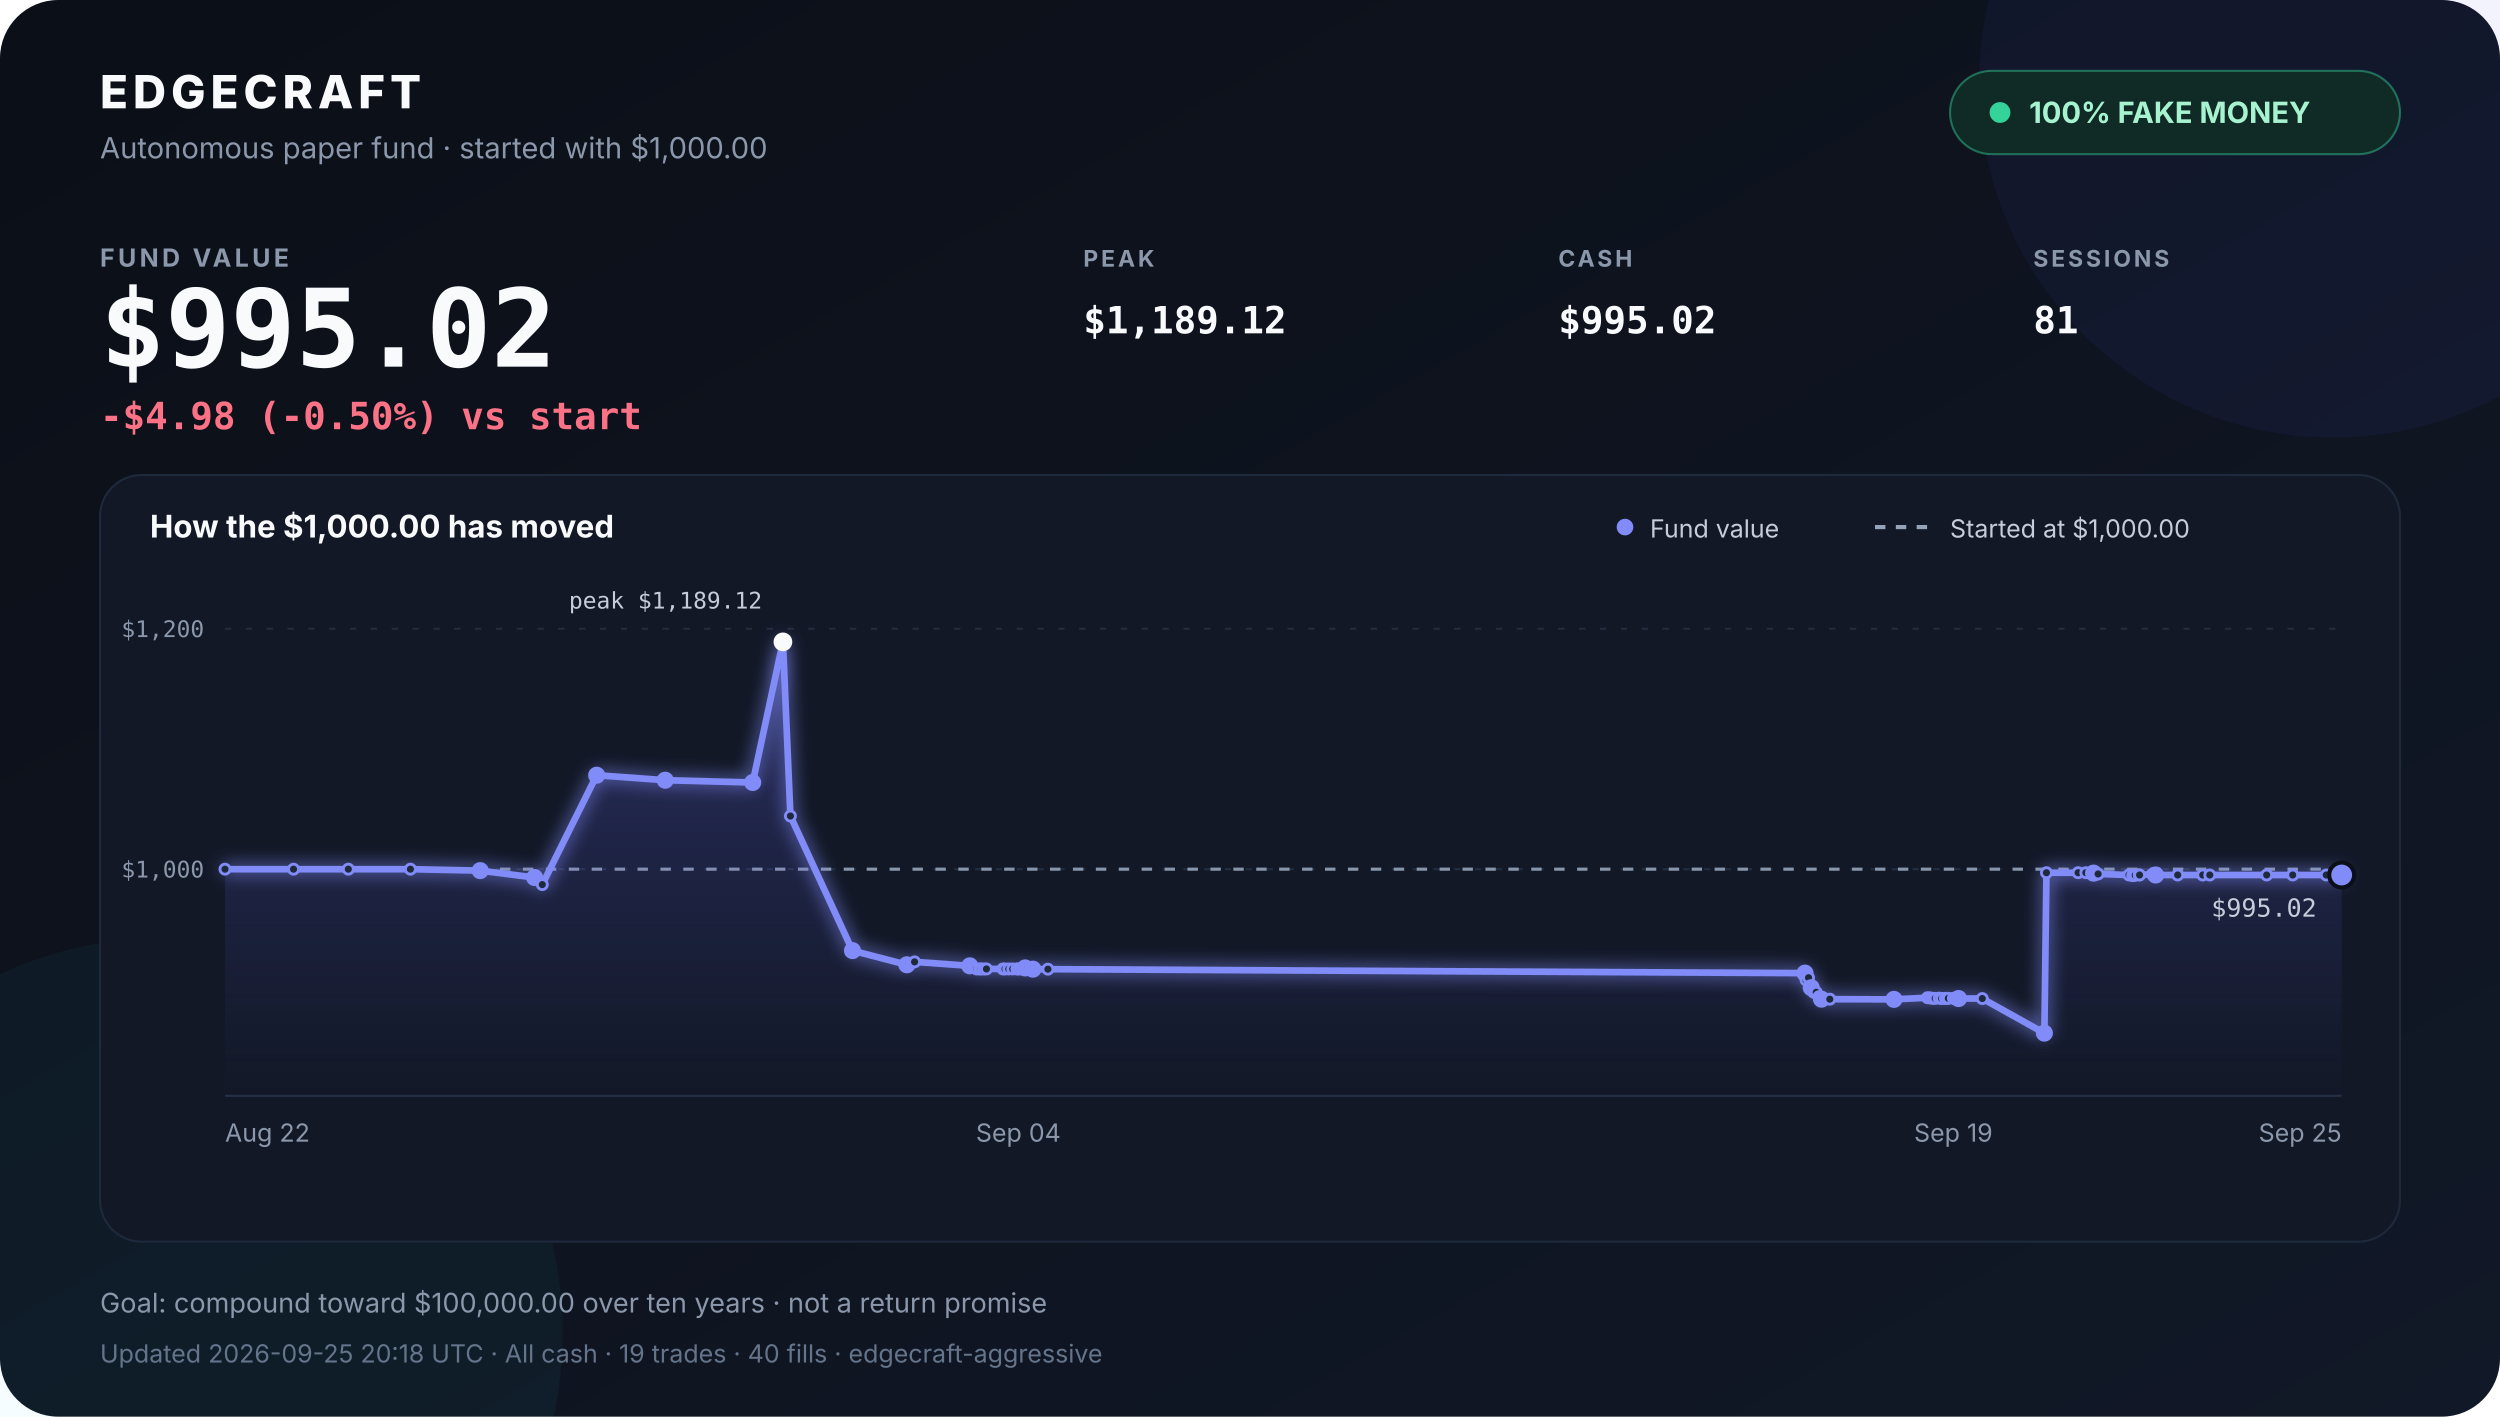
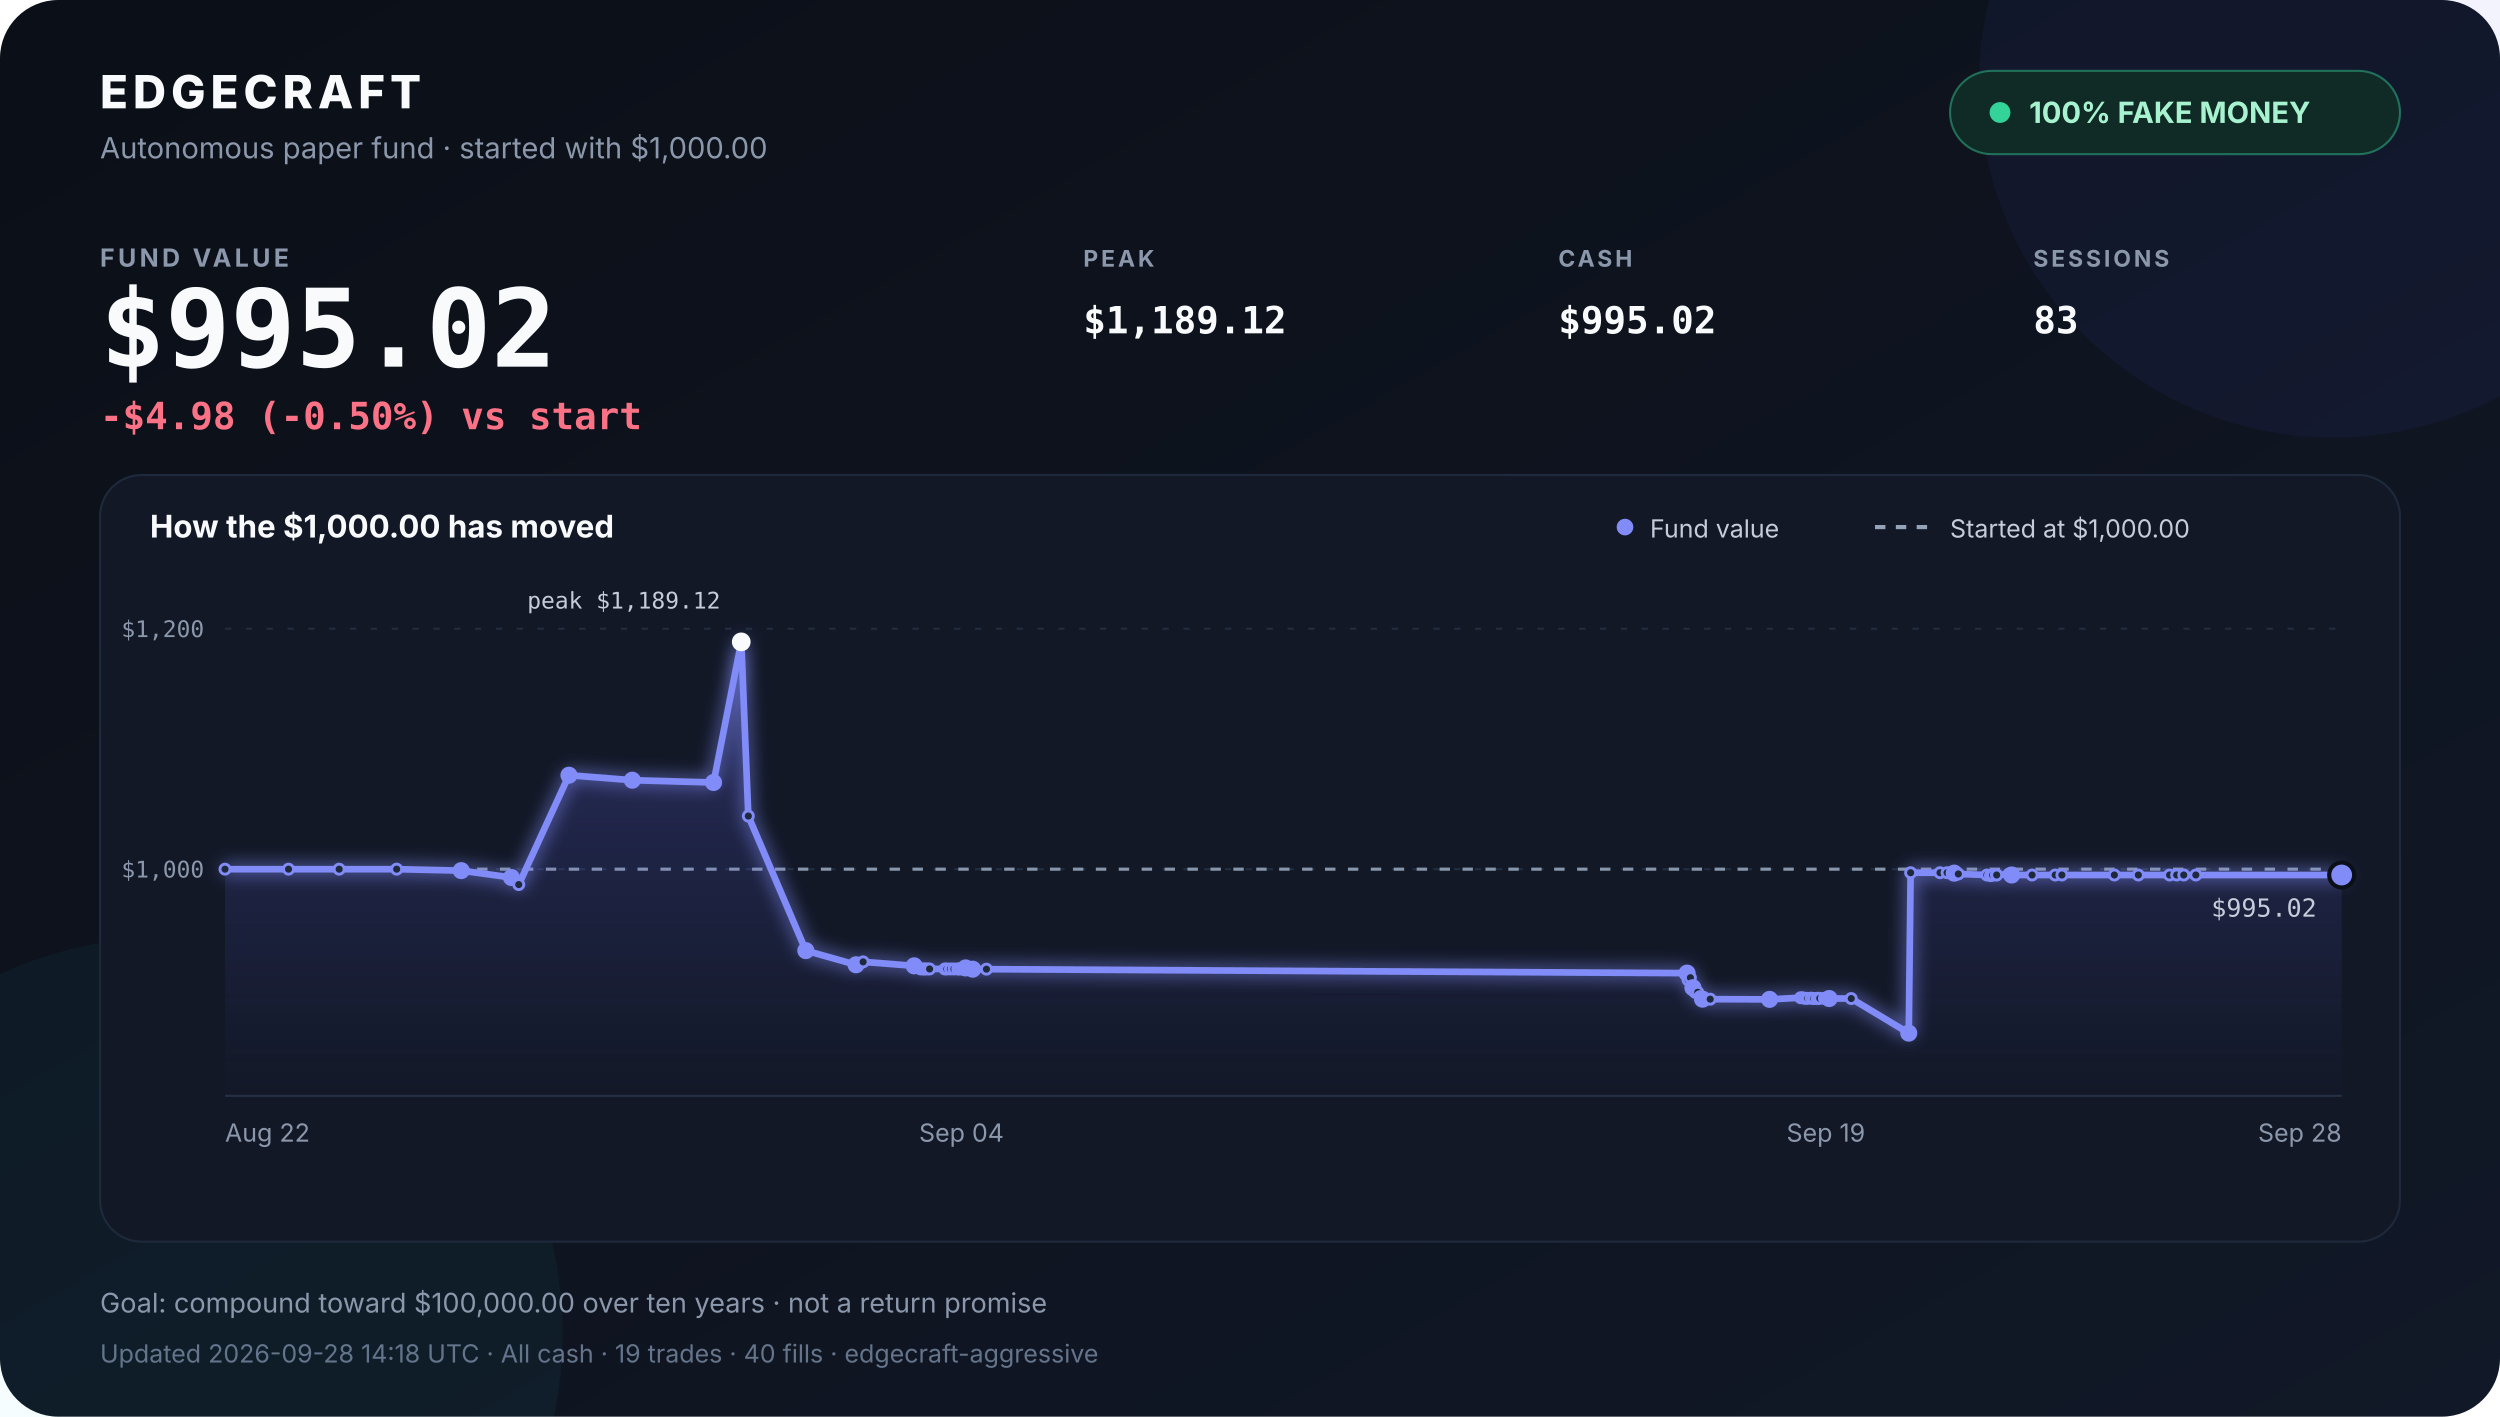
<svg xmlns="http://www.w3.org/2000/svg" width="1200" height="680" viewBox="0 0 1200 680" role="img" aria-labelledby="title desc">
  <defs>
    <linearGradient id="bg" x1="0" y1="0" x2="1" y2="1">
      <stop stop-color="#0b0f17" />
      <stop offset="1" stop-color="#111827" />
    </linearGradient>
    <linearGradient id="area" x1="0" y1="0" x2="0" y2="1">
      <stop stop-color="#6366f1" stop-opacity=".28" />
      <stop offset="1" stop-color="#6366f1" stop-opacity="0" />
    </linearGradient>
    <filter id="glow">
      <feGaussianBlur stdDeviation="4" result="b" />
      <feMerge>
        <feMergeNode in="b" />
        <feMergeNode in="SourceGraphic" />
      </feMerge>
    </filter>
  </defs>
  <rect width="1200" height="680" rx="28" fill="url(#bg)" />
  <circle cx="1120" cy="40" r="170" fill="#4f46e5" opacity=".07" />
  <circle cx="80" cy="640" r="190" fill="#22d3ee" opacity=".05" />
  <g font-family="ui-sans-serif,system-ui,-apple-system,Segoe UI,sans-serif">
    <text x="48" y="52" fill="#f8fafc" font-size="22" font-weight="800" letter-spacing="2.4">EDGECRAFT</text>
    <text x="48" y="76" fill="#8b97ab" font-size="14">Autonomous paper fund · started with $1,000.00</text>
    <rect x="936" y="34" width="216" height="40" rx="20" fill="#102a25" stroke="#34d399" stroke-opacity=".45" />
    <circle cx="960" cy="54" r="5" fill="#34d399" />
    <text x="974" y="59" fill="#a7f3d0" font-size="14" font-weight="700">100% FAKE MONEY</text>
    <text x="48" y="128" fill="#8b97ab" font-size="12" font-weight="700" letter-spacing="1.6">FUND VALUE</text>
    <text x="48" y="176" fill="#f8fafc" font-size="52" font-weight="800" font-family="ui-monospace,SFMono-Regular,Menlo,monospace">$995.02</text>
    <text x="48" y="206" fill="#fb7185" font-size="18" font-weight="700" font-family="ui-monospace,SFMono-Regular,Menlo,monospace">-$4.98  (-0.50%) vs start</text>
    <text x="520" y="128" fill="#8b97ab" font-size="11" font-weight="700" letter-spacing="1.4">PEAK</text>
    <text x="520" y="160" fill="#f8fafc" font-size="18" font-weight="700" font-family="ui-monospace,SFMono-Regular,Menlo,monospace">$1,189.12</text>
    <text x="748" y="128" fill="#8b97ab" font-size="11" font-weight="700" letter-spacing="1.4">CASH</text>
    <text x="748" y="160" fill="#f8fafc" font-size="18" font-weight="700" font-family="ui-monospace,SFMono-Regular,Menlo,monospace">$995.02</text>
    <text x="976" y="128" fill="#8b97ab" font-size="11" font-weight="700" letter-spacing="1.4">SESSIONS</text>
-     <text x="976" y="160" fill="#f8fafc" font-size="18" font-weight="700" font-family="ui-monospace,SFMono-Regular,Menlo,monospace">81</text>
+     <text x="976" y="160" fill="#f8fafc" font-size="18" font-weight="700" font-family="ui-monospace,SFMono-Regular,Menlo,monospace">83</text>
    <rect x="48" y="228" width="1104" height="368" rx="20" fill="#121826" stroke="#1e293b" />
    <text x="72" y="258" fill="#f8fafc" font-size="15" font-weight="700">How the $1,000.00 has moved</text>
    <circle cx="780" cy="253" r="4" fill="#818cf8" />
    <text x="792" y="258" fill="#c5cddb" font-size="12">Fund value</text>
    <line x1="900" y1="253" x2="928" y2="253" stroke="#94a3b8" stroke-width="2" stroke-dasharray="5 5" />
    <text x="936" y="258" fill="#c5cddb" font-size="12">Started at $1,000.00</text>
    <line x1="108" y1="526" x2="1124" y2="526" stroke="#243044" />
    <line x1="108" y1="417.2" x2="1124" y2="417.2" stroke="#243044" stroke-dasharray="3 7" opacity=".85" />
    <text x="98" y="421.2" text-anchor="end" fill="#8b97ab" font-size="11" font-family="ui-monospace,SFMono-Regular,Menlo,monospace">$1,000</text>
    <line x1="108" y1="301.8" x2="1124" y2="301.8" stroke="#243044" stroke-dasharray="3 7" opacity=".85" />
    <text x="98" y="305.8" text-anchor="end" fill="#8b97ab" font-size="11" font-family="ui-monospace,SFMono-Regular,Menlo,monospace">$1,200</text>
    <line x1="108" y1="417.2" x2="1124" y2="417.2" stroke="#94a3b8" stroke-width="1.5" stroke-dasharray="5 6" opacity=".9" />
-     <polygon points="108.0,526.0 108.0,417.2 140.9,417.2 167.2,417.2 197.0,417.2 230.5,417.9 256.6,421.2 260.3,424.6 286.4,372.1 319.3,374.5 361.3,375.6 375.8,308.1 379.4,391.7 409.2,456.3 435.3,463.1 439.0,461.7 465.5,463.6 468.8,465.1 470.2,465.1 471.0,465.1 472.3,465.1 473.5,465.1 481.4,465.1 482.4,465.1 484.2,465.1 486.1,465.1 488.1,465.1 488.8,465.1 490.0,465.1 491.3,464.8 492.1,464.6 493.4,464.8 494.6,465.0 495.8,465.2 503.0,465.2 866.4,467.1 866.9,470.4 868.1,469.3 869.4,474.1 870.6,476.3 871.8,476.3 873.1,478.4 874.3,479.6 878.3,479.6 909.1,479.7 925.2,478.9 926.5,479.0 927.7,479.2 928.9,479.2 930.8,479.1 932.0,479.3 933.8,479.2 934.2,479.2 935.2,479.2 937.6,479.2 938.3,479.2 938.9,479.1 940.1,479.3 951.5,479.3 981.3,495.9 982.3,418.9 997.5,418.9 1001.2,418.9 1004.9,419.1 1005.9,419.4 1007.1,419.5 1021.9,420.0 1023.7,420.3 1024.9,420.1 1026.8,419.9 1027.0,420.0 1033.2,419.6 1034.4,419.9 1034.7,420.0 1045.3,420.0 1057.3,420.0 1060.7,420.0 1088.0,420.0 1100.5,420.0 1116.6,420.0 1120.3,420.0 1124.0,420.0 1124.0,526.0" fill="url(#area)" />
-     <polyline points="108.0,417.2 140.9,417.2 167.2,417.2 197.0,417.2 230.5,417.9 256.6,421.2 260.3,424.6 286.4,372.1 319.3,374.5 361.3,375.6 375.8,308.1 379.4,391.7 409.2,456.3 435.3,463.1 439.0,461.7 465.5,463.6 468.8,465.1 470.2,465.1 471.0,465.1 472.3,465.1 473.5,465.1 481.4,465.1 482.4,465.1 484.2,465.1 486.1,465.1 488.1,465.1 488.8,465.1 490.0,465.1 491.3,464.8 492.1,464.6 493.4,464.8 494.6,465.0 495.8,465.2 503.0,465.2 866.4,467.1 866.9,470.4 868.1,469.3 869.4,474.1 870.6,476.3 871.8,476.3 873.1,478.4 874.3,479.6 878.3,479.6 909.1,479.7 925.2,478.9 926.5,479.0 927.7,479.2 928.9,479.2 930.8,479.1 932.0,479.3 933.8,479.2 934.2,479.2 935.2,479.2 937.6,479.2 938.3,479.2 938.9,479.1 940.1,479.3 951.5,479.3 981.3,495.9 982.3,418.9 997.5,418.9 1001.2,418.9 1004.9,419.1 1005.9,419.4 1007.1,419.5 1021.9,420.0 1023.7,420.3 1024.9,420.1 1026.8,419.9 1027.0,420.0 1033.2,419.6 1034.4,419.9 1034.7,420.0 1045.3,420.0 1057.3,420.0 1060.7,420.0 1088.0,420.0 1100.5,420.0 1116.6,420.0 1120.3,420.0 1124.0,420.0" fill="none" stroke="#818cf8" stroke-width="3.2" stroke-linecap="round" stroke-linejoin="round" filter="url(#glow)" />
+     <polygon points="108.0,526.0 108.0,417.2 138.5,417.2 162.8,417.2 190.4,417.2 221.4,417.9 245.5,421.2 249.0,424.6 273.1,372.1 303.5,374.5 342.5,375.6 355.8,308.1 359.2,391.7 386.8,456.3 410.9,463.1 414.3,461.7 438.8,463.6 441.9,465.1 443.2,465.1 443.9,465.1 445.1,465.1 446.2,465.1 453.5,465.1 454.5,465.1 456.2,465.1 457.9,465.1 459.7,465.1 460.4,465.1 461.5,465.1 462.7,464.8 463.5,464.6 464.6,464.8 465.8,465.0 466.9,465.2 473.5,465.2 809.8,467.1 810.3,470.4 811.4,469.3 812.6,474.1 813.7,476.3 814.9,476.3 816.0,478.4 817.2,479.6 820.9,479.6 849.4,479.7 864.3,478.9 865.5,479.0 866.6,479.2 867.7,479.2 869.4,479.1 870.6,479.3 872.2,479.2 872.6,479.2 873.5,479.2 875.7,479.2 876.4,479.2 876.9,479.1 878.0,479.3 888.6,479.3 916.2,495.9 917.1,418.9 931.2,418.9 934.6,418.9 938.0,419.1 938.9,419.4 940.0,419.5 953.7,420.0 955.4,420.3 956.5,420.1 958.3,419.9 958.4,420.0 964.2,419.6 965.3,419.9 965.6,420.0 975.4,420.0 986.5,420.0 989.7,420.0 1014.9,420.0 1026.4,420.0 1041.4,420.0 1044.8,420.0 1048.2,420.0 1054.0,420.0 1124.0,420.0 1124.0,526.0" fill="url(#area)" />
+     <polyline points="108.0,417.2 138.5,417.2 162.8,417.2 190.4,417.2 221.4,417.9 245.5,421.2 249.0,424.6 273.1,372.1 303.5,374.5 342.5,375.6 355.8,308.1 359.2,391.7 386.8,456.3 410.9,463.1 414.3,461.7 438.8,463.6 441.9,465.1 443.2,465.1 443.9,465.1 445.1,465.1 446.2,465.1 453.5,465.1 454.5,465.1 456.2,465.1 457.9,465.1 459.7,465.1 460.4,465.1 461.5,465.1 462.7,464.8 463.5,464.6 464.6,464.8 465.8,465.0 466.9,465.2 473.5,465.2 809.8,467.1 810.3,470.4 811.4,469.3 812.6,474.1 813.7,476.3 814.9,476.3 816.0,478.4 817.2,479.6 820.9,479.6 849.4,479.7 864.3,478.9 865.5,479.0 866.6,479.2 867.7,479.2 869.4,479.1 870.6,479.3 872.2,479.2 872.6,479.2 873.5,479.2 875.7,479.2 876.4,479.2 876.9,479.1 878.0,479.3 888.6,479.3 916.2,495.9 917.1,418.9 931.2,418.9 934.6,418.9 938.0,419.1 938.9,419.4 940.0,419.5 953.7,420.0 955.4,420.3 956.5,420.1 958.3,419.9 958.4,420.0 964.2,419.6 965.3,419.9 965.6,420.0 975.4,420.0 986.5,420.0 989.7,420.0 1014.9,420.0 1026.4,420.0 1041.4,420.0 1044.8,420.0 1048.2,420.0 1054.0,420.0 1124.0,420.0" fill="none" stroke="#818cf8" stroke-width="3.2" stroke-linecap="round" stroke-linejoin="round" filter="url(#glow)" />
    <circle cx="108.0" cy="417.2" r="2.4" fill="#1e293b" stroke="#818cf8" stroke-width="1.4" />
-     <circle cx="140.9" cy="417.2" r="2.4" fill="#1e293b" stroke="#818cf8" stroke-width="1.4" />
-     <circle cx="167.2" cy="417.2" r="2.4" fill="#1e293b" stroke="#818cf8" stroke-width="1.4" />
-     <circle cx="197.0" cy="417.2" r="2.4" fill="#1e293b" stroke="#818cf8" stroke-width="1.4" />
-     <circle cx="230.5" cy="417.9" r="3.4" fill="#818cf8" stroke="#818cf8" stroke-width="1.4" />
-     <circle cx="256.6" cy="421.2" r="3.4" fill="#818cf8" stroke="#818cf8" stroke-width="1.4" />
-     <circle cx="260.3" cy="424.6" r="2.4" fill="#1e293b" stroke="#818cf8" stroke-width="1.4" />
-     <circle cx="286.4" cy="372.1" r="3.4" fill="#818cf8" stroke="#818cf8" stroke-width="1.4" />
-     <circle cx="319.3" cy="374.5" r="3.4" fill="#818cf8" stroke="#818cf8" stroke-width="1.4" />
-     <circle cx="361.3" cy="375.6" r="3.4" fill="#818cf8" stroke="#818cf8" stroke-width="1.4" />
-     <circle cx="375.8" cy="308.1" r="3.4" fill="#818cf8" stroke="#818cf8" stroke-width="1.4" />
-     <circle cx="379.4" cy="391.7" r="2.4" fill="#1e293b" stroke="#818cf8" stroke-width="1.4" />
-     <circle cx="409.2" cy="456.3" r="3.4" fill="#818cf8" stroke="#818cf8" stroke-width="1.4" />
-     <circle cx="435.3" cy="463.1" r="3.4" fill="#818cf8" stroke="#818cf8" stroke-width="1.4" />
-     <circle cx="439.0" cy="461.7" r="2.4" fill="#1e293b" stroke="#818cf8" stroke-width="1.4" />
-     <circle cx="465.5" cy="463.6" r="3.4" fill="#818cf8" stroke="#818cf8" stroke-width="1.4" />
-     <circle cx="468.8" cy="465.1" r="2.4" fill="#1e293b" stroke="#818cf8" stroke-width="1.4" />
-     <circle cx="470.2" cy="465.1" r="2.4" fill="#1e293b" stroke="#818cf8" stroke-width="1.4" />
-     <circle cx="471.0" cy="465.1" r="2.4" fill="#1e293b" stroke="#818cf8" stroke-width="1.4" />
-     <circle cx="472.3" cy="465.1" r="2.4" fill="#1e293b" stroke="#818cf8" stroke-width="1.4" />
-     <circle cx="473.5" cy="465.1" r="2.4" fill="#1e293b" stroke="#818cf8" stroke-width="1.4" />
-     <circle cx="481.4" cy="465.1" r="2.4" fill="#1e293b" stroke="#818cf8" stroke-width="1.4" />
-     <circle cx="482.4" cy="465.1" r="2.4" fill="#1e293b" stroke="#818cf8" stroke-width="1.4" />
-     <circle cx="484.2" cy="465.1" r="2.4" fill="#1e293b" stroke="#818cf8" stroke-width="1.4" />
-     <circle cx="486.1" cy="465.1" r="2.4" fill="#1e293b" stroke="#818cf8" stroke-width="1.4" />
-     <circle cx="488.1" cy="465.1" r="2.4" fill="#1e293b" stroke="#818cf8" stroke-width="1.4" />
-     <circle cx="488.8" cy="465.1" r="2.4" fill="#1e293b" stroke="#818cf8" stroke-width="1.4" />
-     <circle cx="490.0" cy="465.1" r="2.4" fill="#1e293b" stroke="#818cf8" stroke-width="1.4" />
-     <circle cx="491.3" cy="464.8" r="2.4" fill="#1e293b" stroke="#818cf8" stroke-width="1.4" />
-     <circle cx="492.1" cy="464.6" r="3.4" fill="#818cf8" stroke="#818cf8" stroke-width="1.4" />
-     <circle cx="493.4" cy="464.8" r="2.4" fill="#1e293b" stroke="#818cf8" stroke-width="1.4" />
-     <circle cx="494.6" cy="465.0" r="2.4" fill="#1e293b" stroke="#818cf8" stroke-width="1.4" />
-     <circle cx="495.8" cy="465.2" r="3.4" fill="#818cf8" stroke="#818cf8" stroke-width="1.4" />
-     <circle cx="503.0" cy="465.2" r="2.4" fill="#1e293b" stroke="#818cf8" stroke-width="1.4" />
-     <circle cx="866.4" cy="467.1" r="3.4" fill="#818cf8" stroke="#818cf8" stroke-width="1.4" />
-     <circle cx="866.9" cy="470.4" r="2.4" fill="#1e293b" stroke="#818cf8" stroke-width="1.4" />
-     <circle cx="868.1" cy="469.3" r="2.4" fill="#1e293b" stroke="#818cf8" stroke-width="1.4" />
-     <circle cx="869.4" cy="474.1" r="3.4" fill="#818cf8" stroke="#818cf8" stroke-width="1.4" />
-     <circle cx="870.6" cy="476.3" r="2.4" fill="#1e293b" stroke="#818cf8" stroke-width="1.4" />
-     <circle cx="871.8" cy="476.3" r="2.4" fill="#1e293b" stroke="#818cf8" stroke-width="1.4" />
-     <circle cx="873.1" cy="478.4" r="2.4" fill="#1e293b" stroke="#818cf8" stroke-width="1.4" />
-     <circle cx="874.3" cy="479.6" r="3.4" fill="#818cf8" stroke="#818cf8" stroke-width="1.4" />
-     <circle cx="878.3" cy="479.6" r="2.4" fill="#1e293b" stroke="#818cf8" stroke-width="1.4" />
-     <circle cx="909.1" cy="479.7" r="3.4" fill="#818cf8" stroke="#818cf8" stroke-width="1.4" />
-     <circle cx="925.2" cy="478.9" r="2.4" fill="#1e293b" stroke="#818cf8" stroke-width="1.4" />
-     <circle cx="926.5" cy="479.0" r="2.4" fill="#1e293b" stroke="#818cf8" stroke-width="1.4" />
-     <circle cx="927.7" cy="479.2" r="2.4" fill="#1e293b" stroke="#818cf8" stroke-width="1.4" />
-     <circle cx="928.9" cy="479.2" r="2.4" fill="#1e293b" stroke="#818cf8" stroke-width="1.4" />
-     <circle cx="930.8" cy="479.1" r="2.4" fill="#1e293b" stroke="#818cf8" stroke-width="1.4" />
-     <circle cx="932.0" cy="479.3" r="2.4" fill="#1e293b" stroke="#818cf8" stroke-width="1.4" />
-     <circle cx="933.8" cy="479.2" r="2.4" fill="#1e293b" stroke="#818cf8" stroke-width="1.4" />
-     <circle cx="934.2" cy="479.2" r="2.4" fill="#1e293b" stroke="#818cf8" stroke-width="1.4" />
-     <circle cx="935.2" cy="479.2" r="2.4" fill="#1e293b" stroke="#818cf8" stroke-width="1.4" />
-     <circle cx="937.6" cy="479.2" r="2.4" fill="#1e293b" stroke="#818cf8" stroke-width="1.4" />
-     <circle cx="938.3" cy="479.2" r="2.4" fill="#1e293b" stroke="#818cf8" stroke-width="1.4" />
-     <circle cx="938.9" cy="479.1" r="2.4" fill="#1e293b" stroke="#818cf8" stroke-width="1.4" />
-     <circle cx="940.1" cy="479.3" r="3.4" fill="#818cf8" stroke="#818cf8" stroke-width="1.4" />
-     <circle cx="951.5" cy="479.3" r="2.4" fill="#1e293b" stroke="#818cf8" stroke-width="1.4" />
-     <circle cx="981.3" cy="495.9" r="3.4" fill="#818cf8" stroke="#818cf8" stroke-width="1.4" />
-     <circle cx="982.3" cy="418.9" r="2.4" fill="#1e293b" stroke="#818cf8" stroke-width="1.4" />
-     <circle cx="997.5" cy="418.9" r="2.4" fill="#1e293b" stroke="#818cf8" stroke-width="1.4" />
-     <circle cx="1001.2" cy="418.9" r="2.4" fill="#1e293b" stroke="#818cf8" stroke-width="1.4" />
-     <circle cx="1004.9" cy="419.1" r="3.4" fill="#818cf8" stroke="#818cf8" stroke-width="1.4" />
-     <circle cx="1005.9" cy="419.4" r="2.4" fill="#1e293b" stroke="#818cf8" stroke-width="1.4" />
-     <circle cx="1007.1" cy="419.5" r="2.4" fill="#1e293b" stroke="#818cf8" stroke-width="1.4" />
-     <circle cx="1021.9" cy="420.0" r="2.4" fill="#1e293b" stroke="#818cf8" stroke-width="1.4" />
-     <circle cx="1023.7" cy="420.3" r="2.4" fill="#1e293b" stroke="#818cf8" stroke-width="1.4" />
-     <circle cx="1024.9" cy="420.1" r="2.4" fill="#1e293b" stroke="#818cf8" stroke-width="1.4" />
-     <circle cx="1026.8" cy="419.9" r="2.4" fill="#1e293b" stroke="#818cf8" stroke-width="1.4" />
-     <circle cx="1027.0" cy="420.0" r="2.4" fill="#1e293b" stroke="#818cf8" stroke-width="1.4" />
-     <circle cx="1033.2" cy="419.6" r="2.4" fill="#1e293b" stroke="#818cf8" stroke-width="1.4" />
-     <circle cx="1034.4" cy="419.9" r="2.4" fill="#1e293b" stroke="#818cf8" stroke-width="1.4" />
-     <circle cx="1034.7" cy="420.0" r="3.4" fill="#818cf8" stroke="#818cf8" stroke-width="1.4" />
-     <circle cx="1045.3" cy="420.0" r="2.4" fill="#1e293b" stroke="#818cf8" stroke-width="1.4" />
-     <circle cx="1057.3" cy="420.0" r="2.4" fill="#1e293b" stroke="#818cf8" stroke-width="1.4" />
-     <circle cx="1060.7" cy="420.0" r="2.4" fill="#1e293b" stroke="#818cf8" stroke-width="1.4" />
-     <circle cx="1088.0" cy="420.0" r="2.4" fill="#1e293b" stroke="#818cf8" stroke-width="1.4" />
-     <circle cx="1100.5" cy="420.0" r="2.4" fill="#1e293b" stroke="#818cf8" stroke-width="1.4" />
-     <circle cx="1116.6" cy="420.0" r="2.4" fill="#1e293b" stroke="#818cf8" stroke-width="1.4" />
-     <circle cx="1120.3" cy="420.0" r="2.4" fill="#1e293b" stroke="#818cf8" stroke-width="1.4" />
+     <circle cx="138.5" cy="417.2" r="2.4" fill="#1e293b" stroke="#818cf8" stroke-width="1.4" />
+     <circle cx="162.8" cy="417.2" r="2.4" fill="#1e293b" stroke="#818cf8" stroke-width="1.4" />
+     <circle cx="190.4" cy="417.2" r="2.4" fill="#1e293b" stroke="#818cf8" stroke-width="1.4" />
+     <circle cx="221.4" cy="417.9" r="3.4" fill="#818cf8" stroke="#818cf8" stroke-width="1.4" />
+     <circle cx="245.5" cy="421.2" r="3.4" fill="#818cf8" stroke="#818cf8" stroke-width="1.4" />
+     <circle cx="249.0" cy="424.6" r="2.4" fill="#1e293b" stroke="#818cf8" stroke-width="1.4" />
+     <circle cx="273.1" cy="372.1" r="3.4" fill="#818cf8" stroke="#818cf8" stroke-width="1.4" />
+     <circle cx="303.5" cy="374.5" r="3.4" fill="#818cf8" stroke="#818cf8" stroke-width="1.4" />
+     <circle cx="342.5" cy="375.6" r="3.4" fill="#818cf8" stroke="#818cf8" stroke-width="1.4" />
+     <circle cx="355.8" cy="308.1" r="3.4" fill="#818cf8" stroke="#818cf8" stroke-width="1.4" />
+     <circle cx="359.2" cy="391.7" r="2.4" fill="#1e293b" stroke="#818cf8" stroke-width="1.4" />
+     <circle cx="386.8" cy="456.3" r="3.4" fill="#818cf8" stroke="#818cf8" stroke-width="1.4" />
+     <circle cx="410.9" cy="463.1" r="3.4" fill="#818cf8" stroke="#818cf8" stroke-width="1.4" />
+     <circle cx="414.3" cy="461.7" r="2.4" fill="#1e293b" stroke="#818cf8" stroke-width="1.4" />
+     <circle cx="438.8" cy="463.6" r="3.4" fill="#818cf8" stroke="#818cf8" stroke-width="1.4" />
+     <circle cx="441.9" cy="465.1" r="2.4" fill="#1e293b" stroke="#818cf8" stroke-width="1.4" />
+     <circle cx="443.2" cy="465.1" r="2.4" fill="#1e293b" stroke="#818cf8" stroke-width="1.4" />
+     <circle cx="443.9" cy="465.1" r="2.4" fill="#1e293b" stroke="#818cf8" stroke-width="1.4" />
+     <circle cx="445.1" cy="465.1" r="2.4" fill="#1e293b" stroke="#818cf8" stroke-width="1.4" />
+     <circle cx="446.2" cy="465.1" r="2.4" fill="#1e293b" stroke="#818cf8" stroke-width="1.4" />
+     <circle cx="453.5" cy="465.1" r="2.4" fill="#1e293b" stroke="#818cf8" stroke-width="1.4" />
+     <circle cx="454.5" cy="465.1" r="2.4" fill="#1e293b" stroke="#818cf8" stroke-width="1.4" />
+     <circle cx="456.2" cy="465.1" r="2.4" fill="#1e293b" stroke="#818cf8" stroke-width="1.4" />
+     <circle cx="457.9" cy="465.1" r="2.4" fill="#1e293b" stroke="#818cf8" stroke-width="1.4" />
+     <circle cx="459.7" cy="465.1" r="2.4" fill="#1e293b" stroke="#818cf8" stroke-width="1.4" />
+     <circle cx="460.4" cy="465.1" r="2.4" fill="#1e293b" stroke="#818cf8" stroke-width="1.4" />
+     <circle cx="461.5" cy="465.1" r="2.4" fill="#1e293b" stroke="#818cf8" stroke-width="1.4" />
+     <circle cx="462.7" cy="464.8" r="2.4" fill="#1e293b" stroke="#818cf8" stroke-width="1.4" />
+     <circle cx="463.5" cy="464.6" r="3.4" fill="#818cf8" stroke="#818cf8" stroke-width="1.4" />
+     <circle cx="464.6" cy="464.8" r="2.4" fill="#1e293b" stroke="#818cf8" stroke-width="1.4" />
+     <circle cx="465.8" cy="465.0" r="2.4" fill="#1e293b" stroke="#818cf8" stroke-width="1.4" />
+     <circle cx="466.9" cy="465.2" r="3.4" fill="#818cf8" stroke="#818cf8" stroke-width="1.4" />
+     <circle cx="473.5" cy="465.2" r="2.4" fill="#1e293b" stroke="#818cf8" stroke-width="1.4" />
+     <circle cx="809.8" cy="467.1" r="3.4" fill="#818cf8" stroke="#818cf8" stroke-width="1.4" />
+     <circle cx="810.3" cy="470.4" r="2.4" fill="#1e293b" stroke="#818cf8" stroke-width="1.4" />
+     <circle cx="811.4" cy="469.3" r="2.4" fill="#1e293b" stroke="#818cf8" stroke-width="1.4" />
+     <circle cx="812.6" cy="474.1" r="3.4" fill="#818cf8" stroke="#818cf8" stroke-width="1.4" />
+     <circle cx="813.7" cy="476.3" r="2.4" fill="#1e293b" stroke="#818cf8" stroke-width="1.4" />
+     <circle cx="814.9" cy="476.3" r="2.4" fill="#1e293b" stroke="#818cf8" stroke-width="1.4" />
+     <circle cx="816.0" cy="478.4" r="2.4" fill="#1e293b" stroke="#818cf8" stroke-width="1.4" />
+     <circle cx="817.2" cy="479.6" r="3.4" fill="#818cf8" stroke="#818cf8" stroke-width="1.4" />
+     <circle cx="820.9" cy="479.6" r="2.4" fill="#1e293b" stroke="#818cf8" stroke-width="1.4" />
+     <circle cx="849.4" cy="479.7" r="3.4" fill="#818cf8" stroke="#818cf8" stroke-width="1.4" />
+     <circle cx="864.3" cy="478.9" r="2.4" fill="#1e293b" stroke="#818cf8" stroke-width="1.4" />
+     <circle cx="865.5" cy="479.0" r="2.4" fill="#1e293b" stroke="#818cf8" stroke-width="1.4" />
+     <circle cx="866.6" cy="479.2" r="2.4" fill="#1e293b" stroke="#818cf8" stroke-width="1.4" />
+     <circle cx="867.7" cy="479.2" r="2.4" fill="#1e293b" stroke="#818cf8" stroke-width="1.4" />
+     <circle cx="869.4" cy="479.1" r="2.4" fill="#1e293b" stroke="#818cf8" stroke-width="1.4" />
+     <circle cx="870.6" cy="479.3" r="2.4" fill="#1e293b" stroke="#818cf8" stroke-width="1.4" />
+     <circle cx="872.2" cy="479.2" r="2.4" fill="#1e293b" stroke="#818cf8" stroke-width="1.4" />
+     <circle cx="872.6" cy="479.2" r="2.4" fill="#1e293b" stroke="#818cf8" stroke-width="1.4" />
+     <circle cx="873.5" cy="479.2" r="2.4" fill="#1e293b" stroke="#818cf8" stroke-width="1.4" />
+     <circle cx="875.7" cy="479.2" r="2.4" fill="#1e293b" stroke="#818cf8" stroke-width="1.4" />
+     <circle cx="876.4" cy="479.2" r="2.4" fill="#1e293b" stroke="#818cf8" stroke-width="1.4" />
+     <circle cx="876.9" cy="479.1" r="2.4" fill="#1e293b" stroke="#818cf8" stroke-width="1.4" />
+     <circle cx="878.0" cy="479.3" r="3.4" fill="#818cf8" stroke="#818cf8" stroke-width="1.4" />
+     <circle cx="888.6" cy="479.3" r="2.4" fill="#1e293b" stroke="#818cf8" stroke-width="1.4" />
+     <circle cx="916.2" cy="495.9" r="3.4" fill="#818cf8" stroke="#818cf8" stroke-width="1.4" />
+     <circle cx="917.1" cy="418.9" r="2.4" fill="#1e293b" stroke="#818cf8" stroke-width="1.4" />
+     <circle cx="931.2" cy="418.9" r="2.4" fill="#1e293b" stroke="#818cf8" stroke-width="1.4" />
+     <circle cx="934.6" cy="418.9" r="2.4" fill="#1e293b" stroke="#818cf8" stroke-width="1.4" />
+     <circle cx="938.0" cy="419.1" r="3.4" fill="#818cf8" stroke="#818cf8" stroke-width="1.4" />
+     <circle cx="938.9" cy="419.4" r="2.4" fill="#1e293b" stroke="#818cf8" stroke-width="1.4" />
+     <circle cx="940.0" cy="419.5" r="2.4" fill="#1e293b" stroke="#818cf8" stroke-width="1.4" />
+     <circle cx="953.7" cy="420.0" r="2.4" fill="#1e293b" stroke="#818cf8" stroke-width="1.4" />
+     <circle cx="955.4" cy="420.3" r="2.4" fill="#1e293b" stroke="#818cf8" stroke-width="1.4" />
+     <circle cx="956.5" cy="420.1" r="2.4" fill="#1e293b" stroke="#818cf8" stroke-width="1.4" />
+     <circle cx="958.3" cy="419.9" r="2.4" fill="#1e293b" stroke="#818cf8" stroke-width="1.4" />
+     <circle cx="958.4" cy="420.0" r="2.4" fill="#1e293b" stroke="#818cf8" stroke-width="1.4" />
+     <circle cx="964.2" cy="419.6" r="2.4" fill="#1e293b" stroke="#818cf8" stroke-width="1.4" />
+     <circle cx="965.3" cy="419.9" r="2.4" fill="#1e293b" stroke="#818cf8" stroke-width="1.4" />
+     <circle cx="965.6" cy="420.0" r="3.4" fill="#818cf8" stroke="#818cf8" stroke-width="1.4" />
+     <circle cx="975.4" cy="420.0" r="2.4" fill="#1e293b" stroke="#818cf8" stroke-width="1.4" />
+     <circle cx="986.5" cy="420.0" r="2.4" fill="#1e293b" stroke="#818cf8" stroke-width="1.4" />
+     <circle cx="989.7" cy="420.0" r="2.4" fill="#1e293b" stroke="#818cf8" stroke-width="1.4" />
+     <circle cx="1014.9" cy="420.0" r="2.4" fill="#1e293b" stroke="#818cf8" stroke-width="1.4" />
+     <circle cx="1026.4" cy="420.0" r="2.4" fill="#1e293b" stroke="#818cf8" stroke-width="1.4" />
+     <circle cx="1041.4" cy="420.0" r="2.4" fill="#1e293b" stroke="#818cf8" stroke-width="1.4" />
+     <circle cx="1044.8" cy="420.0" r="2.4" fill="#1e293b" stroke="#818cf8" stroke-width="1.4" />
+     <circle cx="1048.2" cy="420.0" r="2.4" fill="#1e293b" stroke="#818cf8" stroke-width="1.4" />
+     <circle cx="1054.0" cy="420.0" r="2.4" fill="#1e293b" stroke="#818cf8" stroke-width="1.4" />
    <circle cx="1124.0" cy="420.0" r="2.4" fill="#1e293b" stroke="#818cf8" stroke-width="1.4" />
-     <circle cx="375.8" cy="308.1" r="4.5" fill="#f8fafc" />
-     <text x="365.8" y="292.1" text-anchor="end" fill="#c5cddb" font-size="11" font-family="ui-monospace,SFMono-Regular,Menlo,monospace">peak $1,189.12</text>
+     <circle cx="355.8" cy="308.1" r="4.5" fill="#f8fafc" />
+     <text x="345.8" y="292.1" text-anchor="end" fill="#c5cddb" font-size="11" font-family="ui-monospace,SFMono-Regular,Menlo,monospace">peak $1,189.12</text>
    <circle cx="1124.0" cy="420.0" r="6" fill="#818cf8" stroke="#0b0f17" stroke-width="2" />
    <text x="1112.0" y="440.0" text-anchor="end" fill="#c5cddb" font-size="12" font-family="ui-monospace,SFMono-Regular,Menlo,monospace">$995.02</text>
    <text x="108.0" y="548" text-anchor="start" fill="#8b97ab" font-size="12">Aug 22</text>
-     <text x="488.8" y="548" text-anchor="middle" fill="#8b97ab" font-size="12">Sep 04</text>
-     <text x="937.6" y="548" text-anchor="middle" fill="#8b97ab" font-size="12">Sep 19</text>
-     <text x="1124.0" y="548" text-anchor="end" fill="#8b97ab" font-size="12">Sep 25</text>
+     <text x="461.5" y="548" text-anchor="middle" fill="#8b97ab" font-size="12">Sep 04</text>
+     <text x="876.4" y="548" text-anchor="middle" fill="#8b97ab" font-size="12">Sep 19</text>
+     <text x="1124.0" y="548" text-anchor="end" fill="#8b97ab" font-size="12">Sep 28</text>
    <text x="48" y="630" fill="#8b97ab" font-size="13">Goal: compound toward $100,000.00 over ten years · not a return promise</text>
-     <text x="48" y="654" fill="#64748b" font-size="12">Updated 2026-09-25 20:18 UTC · All cash · 19 trades · 40 fills · edgecraft-aggressive</text>
+     <text x="48" y="654" fill="#64748b" font-size="12">Updated 2026-09-28 14:18 UTC · All cash · 19 trades · 40 fills · edgecraft-aggressive</text>
  </g>
</svg>
